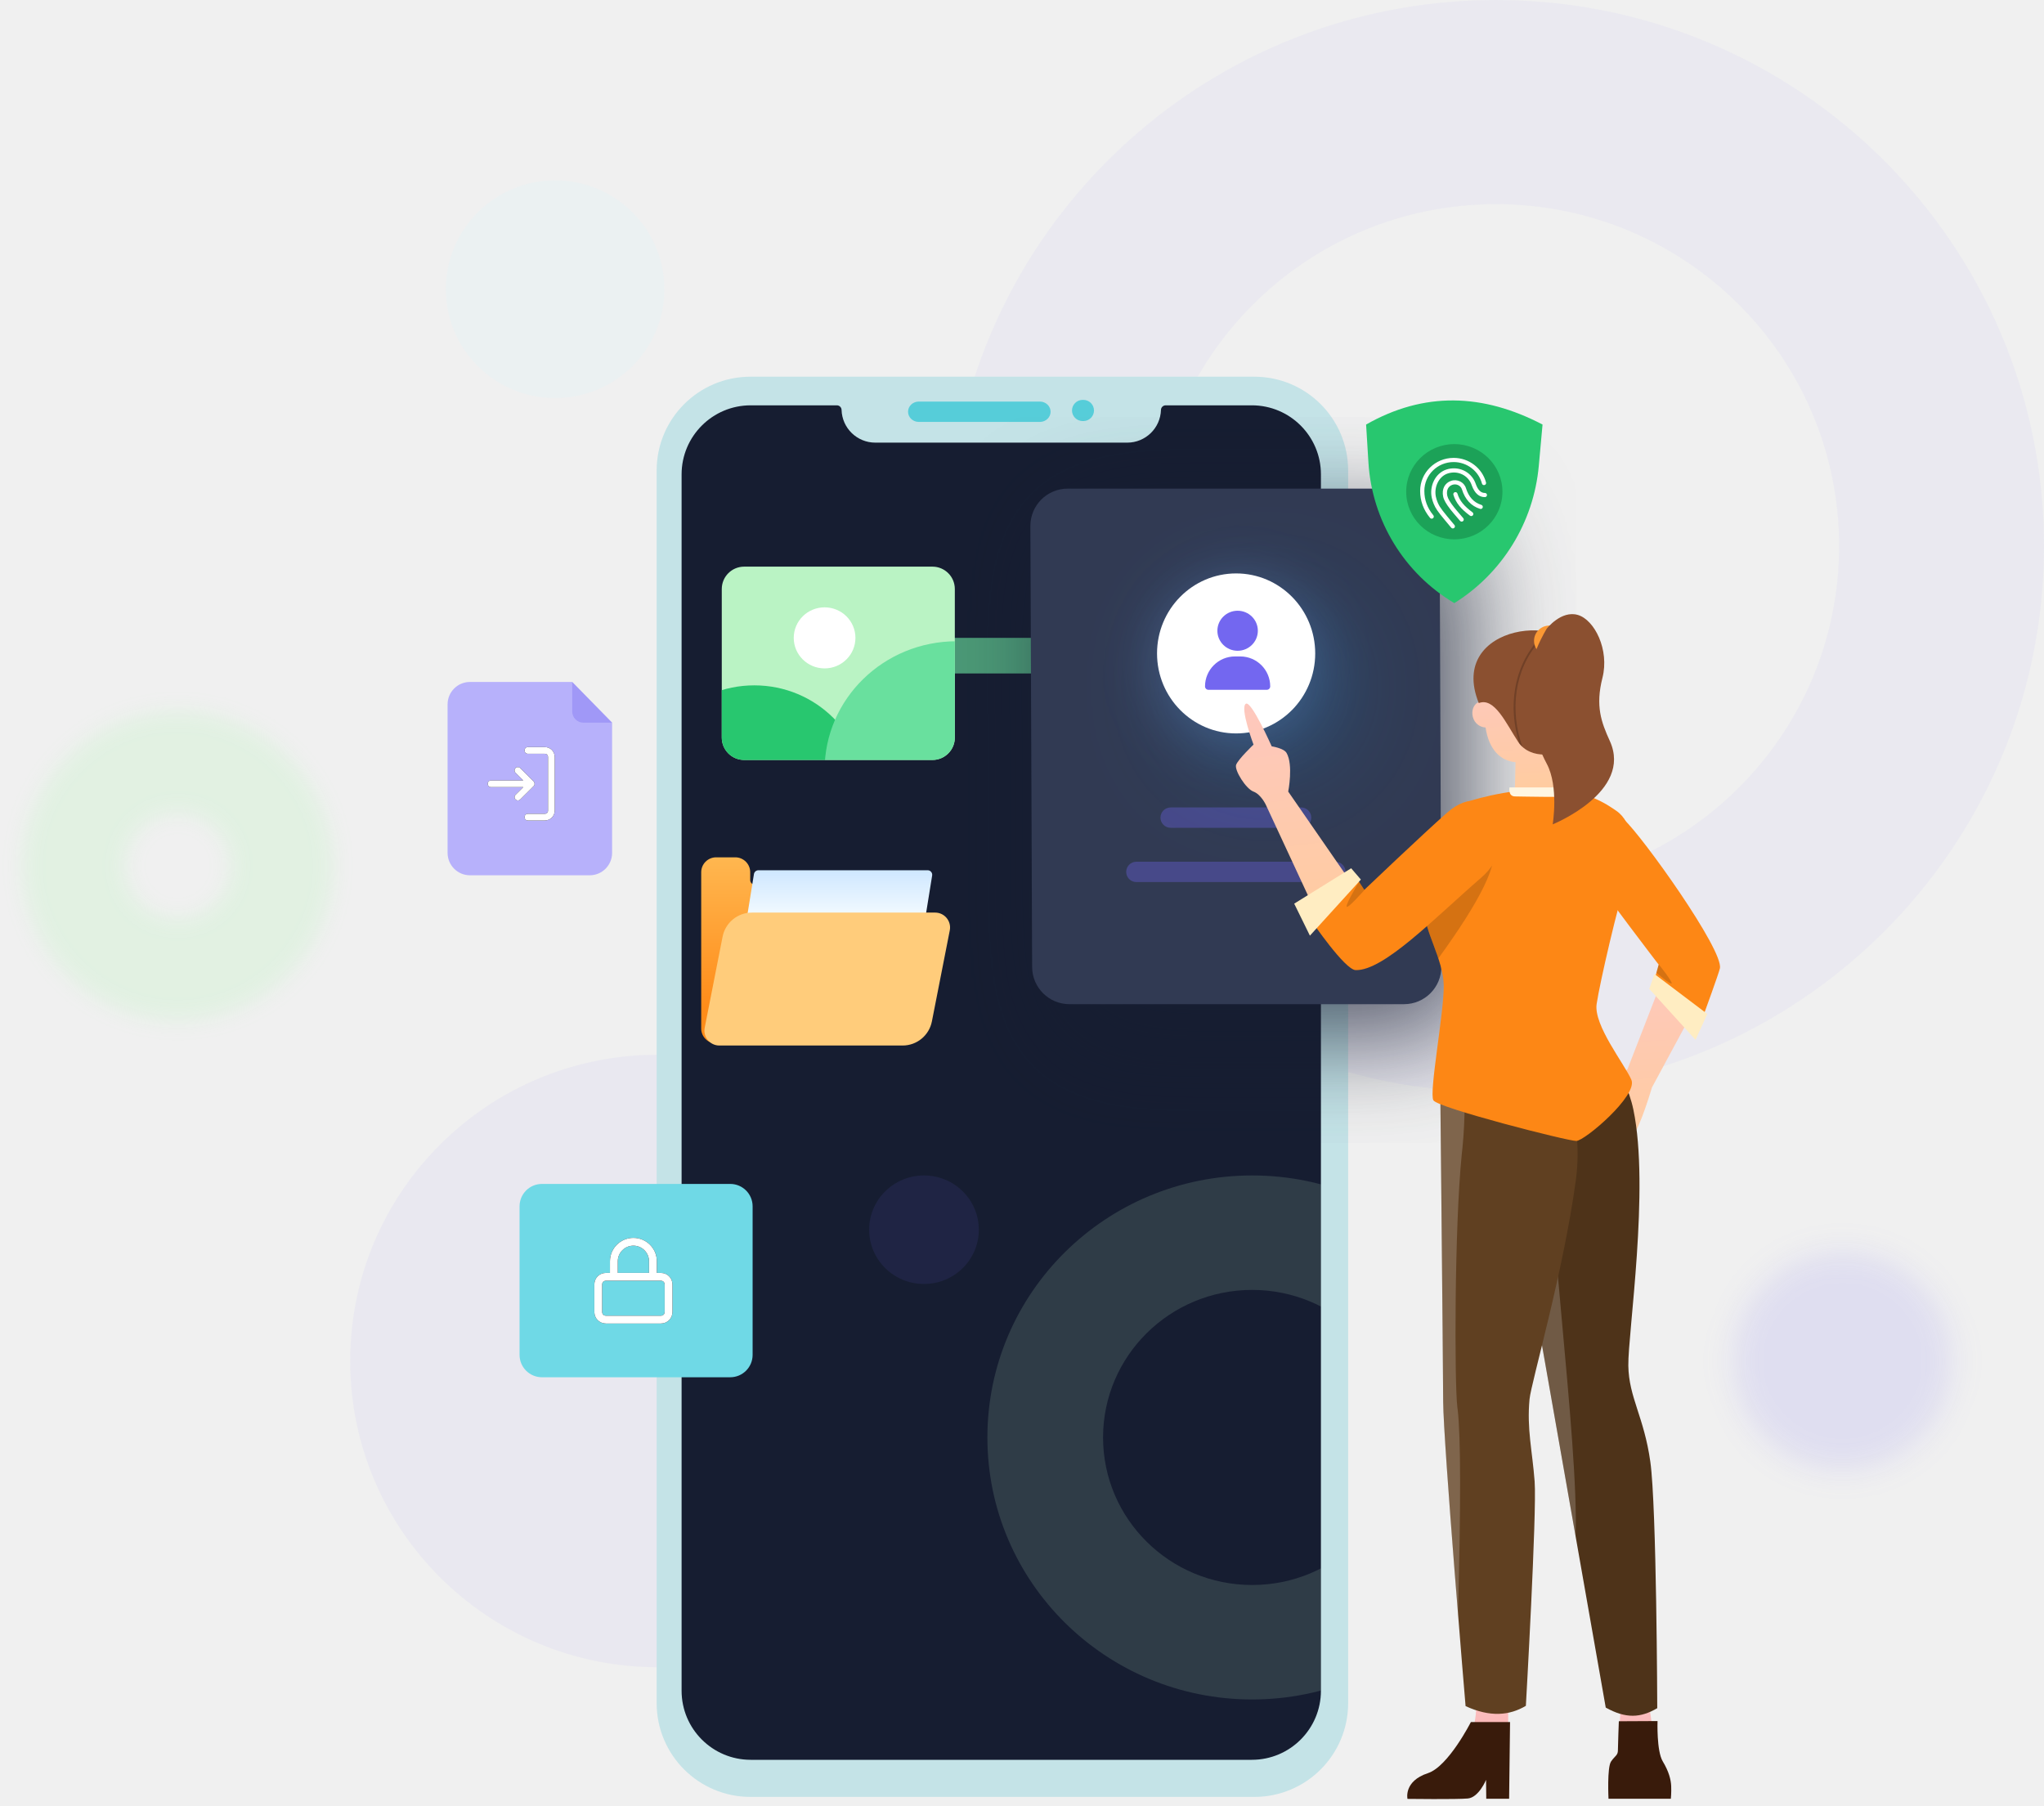
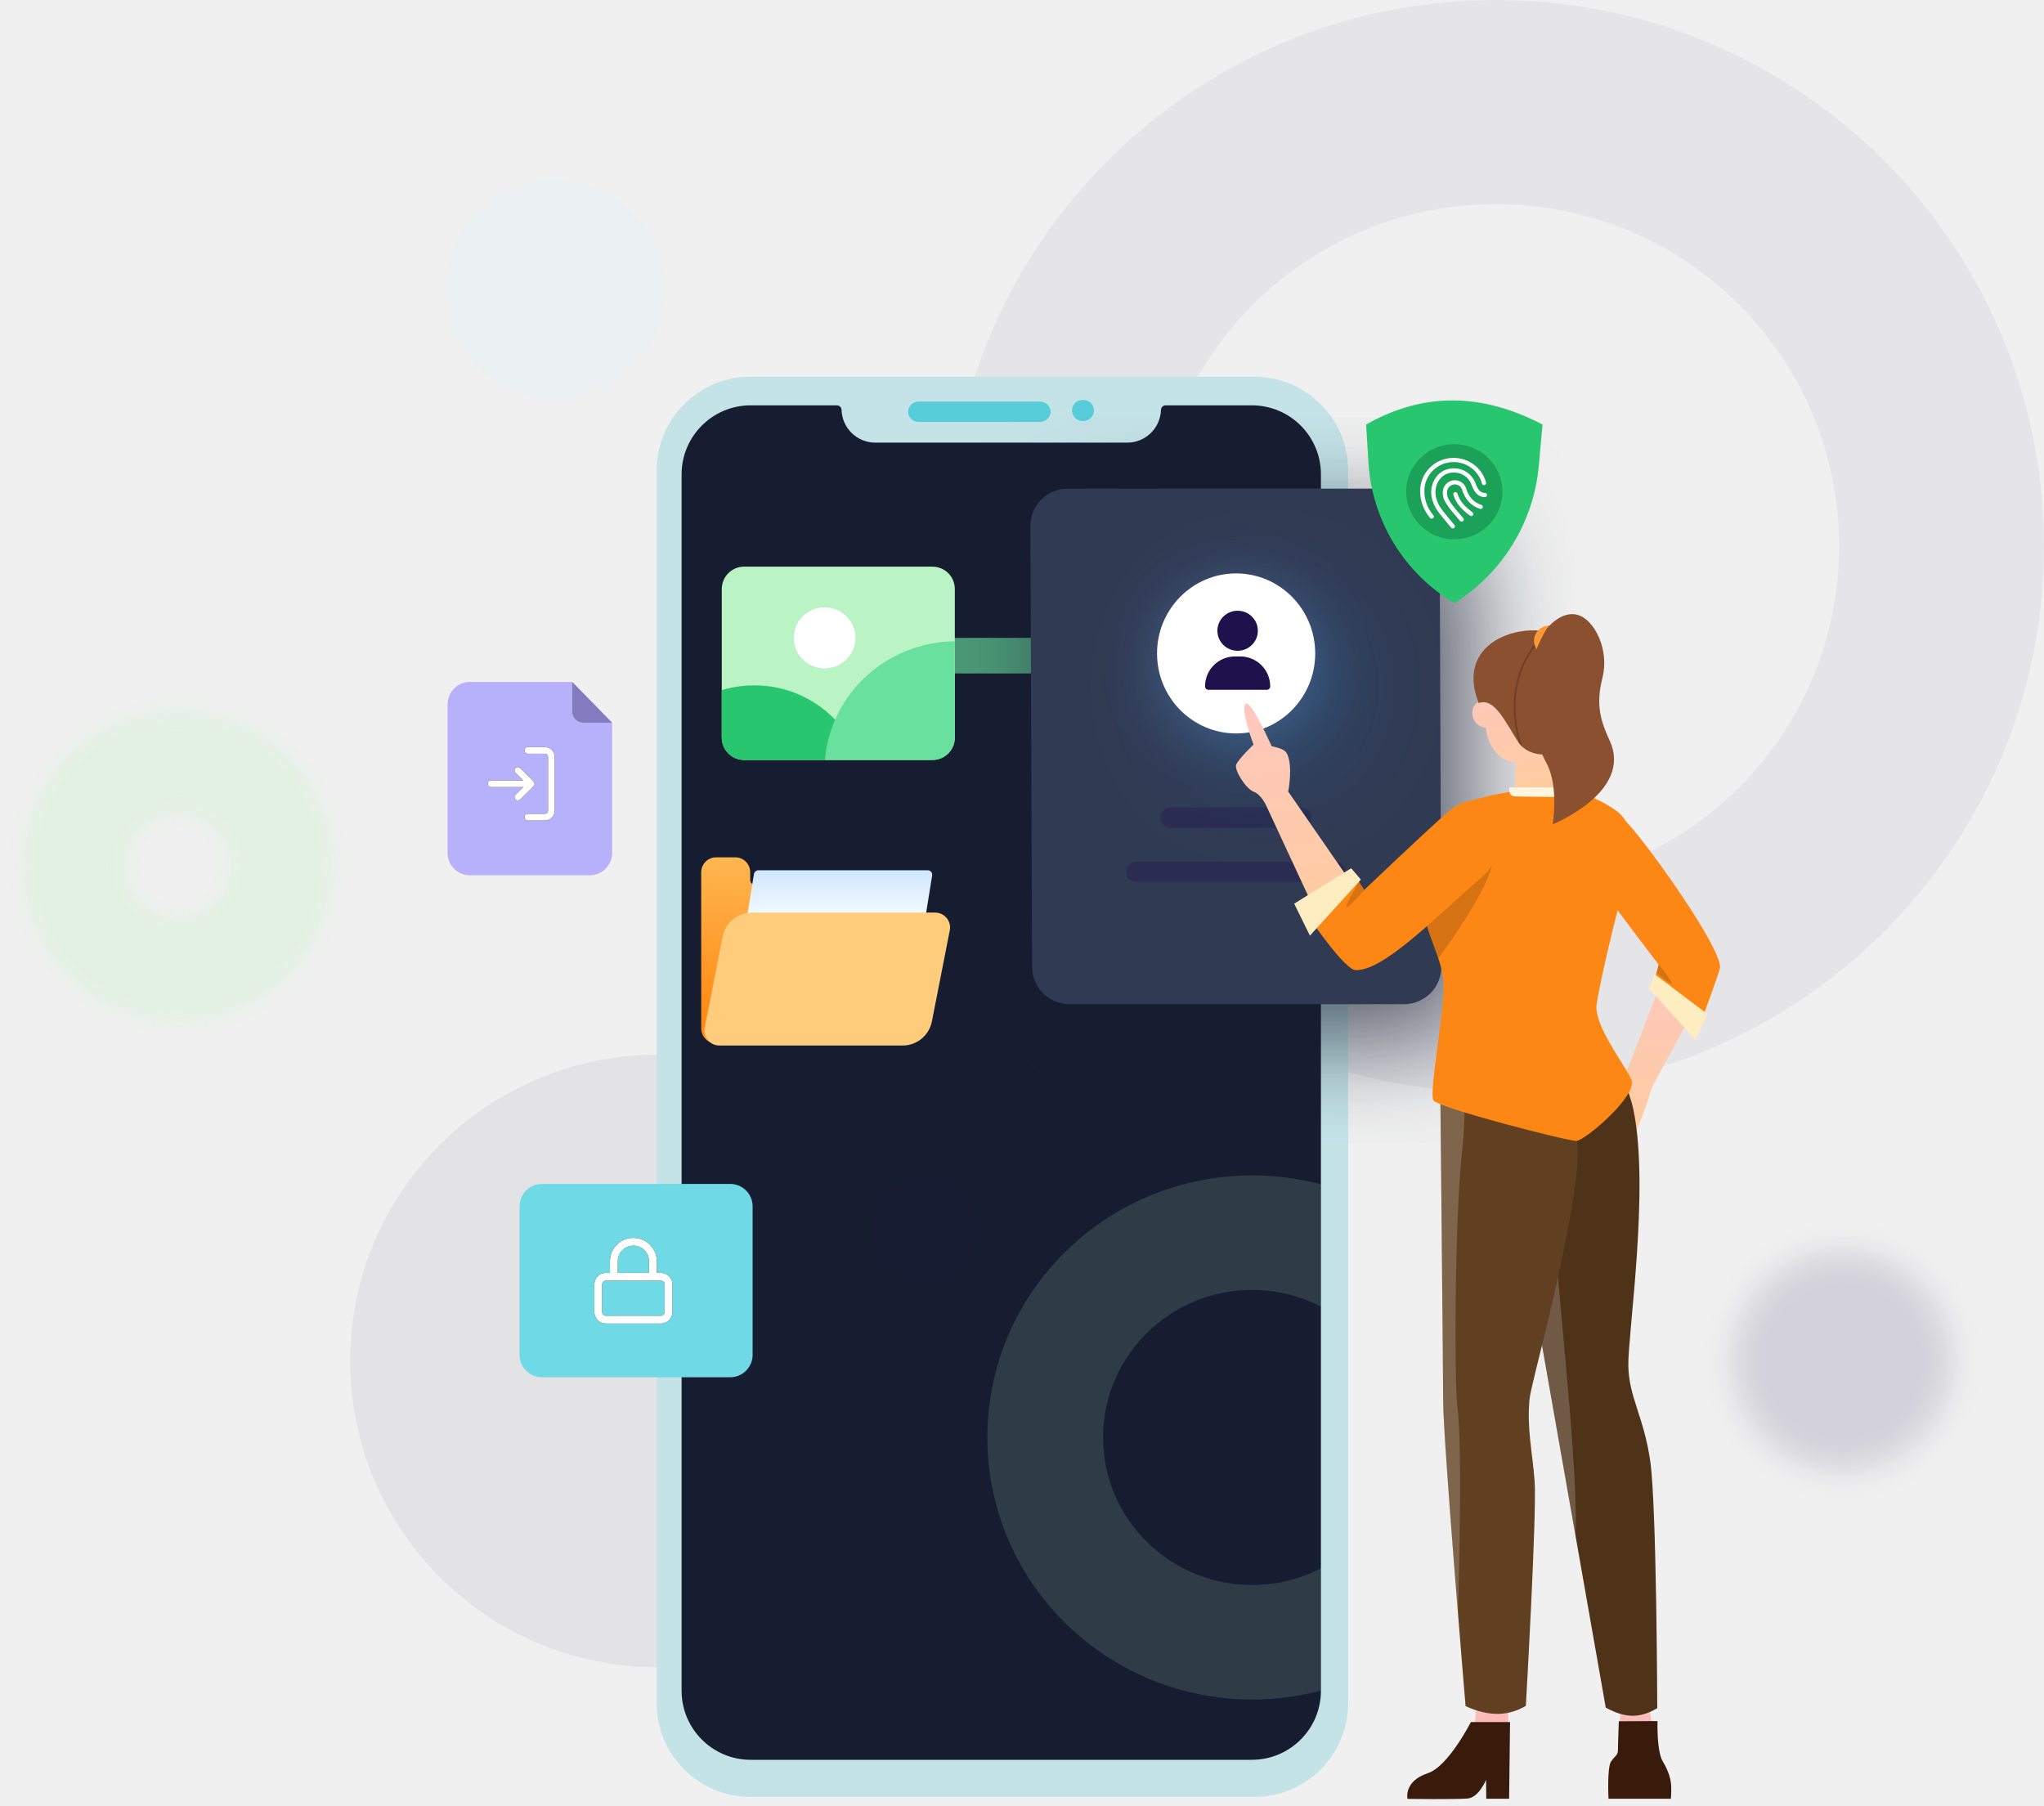
<svg xmlns="http://www.w3.org/2000/svg" width="548" height="484" viewBox="0 0 548 484" fill="none">
  <g id="Illustration">
    <g id="Shape">
-       <path id="Oval" opacity="0.053" fill-rule="evenodd" clip-rule="evenodd" d="M548 146.415C548 65.552 482.211 0 401.056 0C319.901 0 254.111 65.552 254.111 146.415C254.111 227.278 319.901 292.831 401.056 292.831C482.211 292.831 548 227.278 548 146.415ZM309.044 146.415C309.044 95.781 350.239 54.735 401.056 54.735C451.872 54.735 493.067 95.781 493.067 146.415C493.067 197.049 451.872 238.096 401.056 238.096C350.239 238.096 309.044 197.049 309.044 146.415Z" fill="#7367F0" />
+       <path id="Oval" opacity="0.053" fill-rule="evenodd" clip-rule="evenodd" d="M548 146.415C548 65.552 482.211 0 401.056 0C319.901 0 254.111 65.552 254.111 146.415C254.111 227.278 319.901 292.831 401.056 292.831C482.211 292.831 548 227.278 548 146.415ZM309.044 146.415C309.044 95.781 350.239 54.735 401.056 54.735C451.872 54.735 493.067 95.781 493.067 146.415C493.067 197.049 451.872 238.096 401.056 238.096C350.239 238.096 309.044 197.049 309.044 146.415Z" fill="#1d124c" />
      <g id="Oval_2" opacity="0.141" filter="url(#filter0_f)">
        <path fill-rule="evenodd" clip-rule="evenodd" d="M89.314 232.166C89.314 209.243 70.664 190.659 47.657 190.659C24.651 190.659 6 209.243 6 232.166C6 255.09 24.651 273.673 47.657 273.673C70.664 273.673 89.314 255.09 89.314 232.166ZM33.466 232.166C33.466 224.357 39.82 218.027 47.657 218.027C55.495 218.027 61.848 224.357 61.848 232.166C61.848 239.976 55.495 246.306 47.657 246.306C39.82 246.306 33.466 239.976 33.466 232.166Z" fill="#8BF78F" />
      </g>
-       <ellipse id="Oval_3" cx="176.29" cy="364.898" rx="82.399" ry="82.102" fill="#7367F0" fill-opacity="0.061" />
+       <ellipse id="Oval_3" cx="176.29" cy="364.898" rx="82.399" ry="82.102" fill="#1d124c" fill-opacity="0.061" />
      <ellipse id="Oval_4" opacity="0.141" cx="148.825" cy="77.541" rx="29.297" ry="29.192" fill="#CEF5FF" />
      <g id="Oval_5" filter="url(#filter1_f)">
-         <ellipse cx="493.983" cy="364.898" rx="29.297" ry="29.192" fill="#7367F0" fill-opacity="0.136" />
+         <ellipse cx="493.983" cy="364.898" rx="29.297" ry="29.192" fill="#1d124c" fill-opacity="0.136" />
      </g>
    </g>
    <g id="File Organizer">
      <g id="Phone3">
        <path id="Rectangle" fill-rule="evenodd" clip-rule="evenodd" d="M176.051 126.137C176.051 112.254 187.305 101 201.188 101H336.301C350.184 101 361.438 112.254 361.438 126.137V456.637C361.438 470.52 350.184 481.774 336.301 481.774H201.188C187.305 481.774 176.051 470.52 176.051 456.637V126.137Z" fill="#C4E3E7" />
        <g id="Group 48">
          <path id="Rectangle_2" fill-rule="evenodd" clip-rule="evenodd" d="M182.737 127.195C182.737 116.966 191.03 108.673 201.259 108.673H224.364C225.046 108.673 225.605 109.216 225.625 109.898V109.898C225.768 114.787 229.772 118.676 234.663 118.676H302.219C307.11 118.676 311.114 114.787 311.257 109.898V109.898C311.277 109.216 311.835 108.673 312.518 108.673H335.622C345.852 108.673 354.144 116.966 354.144 127.195V453.306C354.144 463.535 345.852 471.828 335.622 471.828H201.259C191.03 471.828 182.737 463.535 182.737 453.306V127.195Z" fill="#161D31" />
          <mask id="mask0" mask-type="alpha" maskUnits="userSpaceOnUse" x="182" y="108" width="173" height="364">
            <path id="Rectangle_3" fill-rule="evenodd" clip-rule="evenodd" d="M182.737 127.195C182.737 116.966 191.03 108.673 201.259 108.673H224.364C225.046 108.673 225.605 109.216 225.625 109.898V109.898C225.768 114.787 229.772 118.676 234.663 118.676H302.219C307.11 118.676 311.114 114.787 311.257 109.898V109.898C311.277 109.216 311.835 108.673 312.518 108.673H335.622C345.852 108.673 354.144 116.966 354.144 127.195V453.306C354.144 463.535 345.852 471.828 335.622 471.828H201.259C191.03 471.828 182.737 463.535 182.737 453.306V127.195Z" fill="white" />
          </mask>
          <g mask="url(#mask0)">
-             <ellipse id="Oval_6" opacity="0.099" cx="247.722" cy="329.703" rx="14.702" ry="14.55" fill="#7367F0" />
+             <ellipse id="Oval_6" opacity="0.099" cx="247.722" cy="329.703" rx="14.702" ry="14.55" fill="#1d124c" />
            <path id="Oval_7" opacity="0.141" fill-rule="evenodd" clip-rule="evenodd" d="M335.704 315.153C374.906 315.153 406.686 346.604 406.686 385.401C406.686 424.198 374.906 455.649 335.704 455.649C296.501 455.649 264.722 424.198 264.722 385.401C264.722 346.604 296.501 315.153 335.704 315.153ZM335.704 345.844C313.629 345.844 295.733 363.555 295.733 385.401C295.733 407.248 313.629 424.958 335.704 424.958C357.779 424.958 375.674 407.248 375.674 385.401C375.674 363.555 357.779 345.844 335.704 345.844Z" fill="#C8F5D0" />
            <path id="Rectangle_4" fill-rule="evenodd" clip-rule="evenodd" d="M203.617 175.795C203.617 173.158 205.755 171.021 208.391 171.021H329.781C332.417 171.021 334.555 173.158 334.555 175.795V175.795C334.555 178.431 332.417 180.569 329.781 180.569H208.391C205.755 180.569 203.617 178.431 203.617 175.795V175.795Z" fill="#68DE9E" fill-opacity="0.642" />
          </g>
        </g>
        <path id="Path" d="M278.793 107.666C280.378 107.666 281.664 108.888 281.664 110.394C281.664 111.868 280.435 113.068 278.898 113.121L278.793 113.122H246.324C244.738 113.122 243.452 111.901 243.452 110.394C243.452 108.921 244.681 107.721 246.218 107.668L246.324 107.666H278.793Z" fill="#56CDD9" />
        <path id="Path_2" d="M290.429 107.211C292.015 107.211 293.301 108.484 293.301 110.053C293.301 111.588 292.072 112.838 290.535 112.893L290.429 112.895H290.279C288.693 112.895 287.407 111.623 287.407 110.053C287.407 108.519 288.636 107.268 290.173 107.213L290.279 107.211H290.429Z" fill="#56CDD9" />
      </g>
      <g id="Icon54">
        <g id="Group 37">
          <path id="Rectangle_5" fill-rule="evenodd" clip-rule="evenodd" d="M187.996 233.861C187.996 231.652 189.787 229.861 191.996 229.861L197.132 229.861C199.341 229.861 201.132 231.652 201.132 233.861V235.965C201.132 236.638 201.678 237.184 202.351 237.184H243.654C245.864 237.184 247.654 238.975 247.654 241.184V275.755C247.654 277.964 245.864 279.755 243.654 279.755H191.996C189.787 279.755 187.996 277.964 187.996 275.755V233.861Z" fill="url(#paint0_linear)" />
          <path id="Rectangle_6" fill-rule="evenodd" clip-rule="evenodd" d="M202.134 234.351C202.23 233.76 202.74 233.326 203.338 233.326H248.707C249.458 233.326 250.031 233.998 249.911 234.739L243.1 276.997C243.005 277.588 242.495 278.022 241.897 278.022H196.527C195.776 278.022 195.204 277.35 195.323 276.609L202.134 234.351Z" fill="url(#paint1_linear)" />
          <path id="Rectangle_7" fill-rule="evenodd" clip-rule="evenodd" d="M250.713 244.677C253.232 244.677 255.124 246.976 254.638 249.448L249.842 273.86C249.105 277.612 245.816 280.318 241.992 280.318H192.858C190.34 280.318 188.448 278.018 188.933 275.547L193.73 251.135C194.467 247.383 197.756 244.677 201.579 244.677L250.713 244.677Z" fill="#FFCC7B" />
        </g>
      </g>
      <g id="Group 28">
        <path id="Rectangle_8" fill-rule="evenodd" clip-rule="evenodd" d="M120 188.842C120 185.528 122.686 182.842 126 182.842H153.414L164.105 193.754V228.675C164.105 231.989 161.419 234.675 158.105 234.675H126C122.686 234.675 120 231.989 120 228.675V188.842Z" fill="#B7B1FB" />
        <g id="Icon">
          <path id="Mask" fill-rule="evenodd" clip-rule="evenodd" d="M146.031 219.984C147.557 219.984 148.724 218.821 148.724 217.3V202.986C148.724 201.465 147.557 200.302 146.031 200.302H141.543C141.005 200.302 140.646 200.66 140.646 201.197C140.646 201.734 141.005 202.092 141.543 202.092H146.031C146.57 202.092 146.929 202.45 146.929 202.986V217.3C146.929 217.837 146.57 218.195 146.031 218.195H141.543C141.005 218.195 140.646 218.553 140.646 219.089C140.646 219.626 141.005 219.984 141.543 219.984H146.031ZM143.249 209.785C143.338 210.054 143.338 210.322 143.249 210.501C143.249 210.591 143.159 210.68 143.069 210.77L139.479 214.348C139.299 214.527 139.03 214.616 138.85 214.616C138.671 214.616 138.401 214.527 138.222 214.348C137.863 213.99 137.863 213.453 138.222 213.096L140.286 211.038H131.669C131.131 211.038 130.771 210.68 130.771 210.143C130.771 209.607 131.131 209.249 131.669 209.249H140.286L138.222 207.191C137.863 206.833 137.863 206.296 138.222 205.939C138.581 205.581 139.12 205.581 139.479 205.939L143.069 209.517C143.114 209.562 143.136 209.607 143.159 209.651C143.181 209.696 143.204 209.741 143.249 209.785Z" fill="black" />
          <mask id="mask1" mask-type="alpha" maskUnits="userSpaceOnUse" x="130" y="200" width="19" height="20">
            <path id="Mask_2" fill-rule="evenodd" clip-rule="evenodd" d="M146.031 219.984C147.557 219.984 148.724 218.821 148.724 217.3V202.986C148.724 201.465 147.557 200.302 146.031 200.302H141.543C141.005 200.302 140.646 200.66 140.646 201.197C140.646 201.734 141.005 202.092 141.543 202.092H146.031C146.57 202.092 146.929 202.45 146.929 202.986V217.3C146.929 217.837 146.57 218.195 146.031 218.195H141.543C141.005 218.195 140.646 218.553 140.646 219.089C140.646 219.626 141.005 219.984 141.543 219.984H146.031ZM143.249 209.785C143.338 210.054 143.338 210.322 143.249 210.501C143.249 210.591 143.159 210.68 143.069 210.77L139.479 214.348C139.299 214.527 139.03 214.616 138.85 214.616C138.671 214.616 138.401 214.527 138.222 214.348C137.863 213.99 137.863 213.453 138.222 213.096L140.286 211.038H131.669C131.131 211.038 130.771 210.68 130.771 210.143C130.771 209.607 131.131 209.249 131.669 209.249H140.286L138.222 207.191C137.863 206.833 137.863 206.296 138.222 205.939C138.581 205.581 139.12 205.581 139.479 205.939L143.069 209.517C143.114 209.562 143.136 209.607 143.159 209.651C143.181 209.696 143.204 209.741 143.249 209.785Z" fill="white" />
          </mask>
          <g mask="url(#mask1)">
            <g id="Icon Color">
              <rect id="ð¨ Icon Color" x="128.977" y="199.408" width="21.543" height="21.471" fill="white" />
            </g>
          </g>
        </g>
-         <path id="Path_3" opacity="0.34" d="M164.106 193.754H156.414C154.757 193.754 153.414 192.411 153.414 190.754V182.842L164.106 193.754Z" fill="#7367F0" />
+         <path id="Path_3" opacity="0.34" d="M164.106 193.754H156.414C154.757 193.754 153.414 192.411 153.414 190.754V182.842L164.106 193.754Z" fill="#1d124c" />
      </g>
      <g id="Group">
        <path id="Rectangle_9" fill-rule="evenodd" clip-rule="evenodd" d="M139.296 323.427C139.296 320.113 141.982 317.427 145.296 317.427H195.778C199.092 317.427 201.778 320.113 201.778 323.427V363.26C201.778 366.574 199.092 369.26 195.778 369.26H145.296C141.982 369.26 139.296 366.574 139.296 363.26V323.427Z" fill="#6FD9E6" />
        <g id="Icon_2">
          <path id="Mask_3" fill-rule="evenodd" clip-rule="evenodd" d="M177.147 341.283H176.1V338.152C176.1 334.708 173.272 331.89 169.816 331.89C166.36 331.89 163.533 334.708 163.533 338.152V341.283H162.485C160.705 341.283 159.344 342.64 159.344 344.415V351.721C159.344 353.495 160.705 354.852 162.485 354.852H177.147C178.927 354.852 180.289 353.495 180.289 351.721V344.415C180.289 342.64 178.927 341.283 177.147 341.283ZM165.627 338.152C165.627 335.856 167.512 333.977 169.816 333.977C172.12 333.977 174.005 335.856 174.005 338.152V341.283H165.627V338.152ZM177.147 352.764C177.775 352.764 178.194 352.347 178.194 351.721V344.415C178.194 343.788 177.775 343.371 177.147 343.371H162.485C161.857 343.371 161.438 343.788 161.438 344.415V351.721C161.438 352.347 161.857 352.764 162.485 352.764H177.147Z" fill="black" />
          <mask id="mask2" mask-type="alpha" maskUnits="userSpaceOnUse" x="159" y="331" width="22" height="24">
            <path id="Mask_4" fill-rule="evenodd" clip-rule="evenodd" d="M177.147 341.283H176.1V338.152C176.1 334.708 173.272 331.89 169.816 331.89C166.36 331.89 163.533 334.708 163.533 338.152V341.283H162.485C160.705 341.283 159.344 342.64 159.344 344.415V351.721C159.344 353.495 160.705 354.852 162.485 354.852H177.147C178.927 354.852 180.289 353.495 180.289 351.721V344.415C180.289 342.64 178.927 341.283 177.147 341.283ZM165.627 338.152C165.627 335.856 167.512 333.977 169.816 333.977C172.12 333.977 174.005 335.856 174.005 338.152V341.283H165.627V338.152ZM177.147 352.764C177.775 352.764 178.194 352.347 178.194 351.721V344.415C178.194 343.788 177.775 343.371 177.147 343.371H162.485C161.857 343.371 161.438 343.788 161.438 344.415V351.721C161.438 352.347 161.857 352.764 162.485 352.764H177.147Z" fill="white" />
          </mask>
          <g mask="url(#mask2)">
            <g id="Icon Color_2">
              <rect id="ð¨ Icon Color_2" x="157.249" y="330.846" width="25.134" height="25.049" fill="white" />
            </g>
          </g>
        </g>
      </g>
      <g id="Group 34">
        <path id="Rectangle_10" d="M193.509 157.924C193.509 154.61 196.195 151.924 199.509 151.924H249.991C253.305 151.924 255.991 154.61 255.991 157.924V197.757C255.991 201.071 253.305 203.757 249.991 203.757H199.509C196.195 203.757 193.509 201.071 193.509 197.757V157.924Z" fill="#BAF3C4" />
        <mask id="mask3" mask-type="alpha" maskUnits="userSpaceOnUse" x="193" y="151" width="63" height="53">
          <path id="Rectangle_11" d="M193.509 157.924C193.509 154.61 196.195 151.924 199.509 151.924H249.991C253.305 151.924 255.991 154.61 255.991 157.924V197.757C255.991 201.071 253.305 203.757 249.991 203.757H199.509C196.195 203.757 193.509 201.071 193.509 197.757V157.924Z" fill="white" />
        </mask>
        <g mask="url(#mask3)">
          <ellipse id="Oval_8" cx="221.074" cy="171.021" rx="8.27" ry="8.184" fill="white" />
          <ellipse id="Oval_9" cx="202.238" cy="213.306" rx="29.863" ry="29.554" fill="#28C76F" />
          <ellipse id="Oval_10" cx="256.45" cy="206.485" rx="35.376" ry="34.556" fill="#69E09E" />
        </g>
      </g>
      <g id="Group 23">
        <g id="Rectangle_12" filter="url(#filter2_d)">
          <path fill-rule="evenodd" clip-rule="evenodd" d="M276.246 141.049C276.224 135.51 280.708 131.009 286.246 131.009L375.958 131.009C381.465 131.009 385.936 135.462 385.958 140.969L386.429 259.191C386.451 264.729 381.968 269.231 376.429 269.231H286.718C281.21 269.231 276.74 264.778 276.718 259.271L276.246 141.049Z" fill="#313A53" />
        </g>
-         <path id="Rectangle_13" opacity="0.34" d="M311.123 219.216C311.123 217.71 312.344 216.488 313.851 216.488H348.825C350.332 216.488 351.553 217.71 351.553 219.216V219.216C351.553 220.723 350.332 221.944 348.825 221.944H313.851C312.344 221.944 311.123 220.723 311.123 219.216V219.216Z" fill="#7367F0" />
-         <path id="Rectangle_14" opacity="0.34" d="M301.935 233.766C301.935 232.259 303.156 231.038 304.663 231.038H358.014C359.52 231.038 360.742 232.259 360.742 233.766V233.766C360.742 235.273 359.52 236.494 358.014 236.494H304.663C303.156 236.494 301.935 235.273 301.935 233.766V233.766Z" fill="#7367F0" />
+         <path id="Rectangle_13" opacity="0.34" d="M311.123 219.216C311.123 217.71 312.344 216.488 313.851 216.488H348.825C350.332 216.488 351.553 217.71 351.553 219.216V219.216C351.553 220.723 350.332 221.944 348.825 221.944H313.851C312.344 221.944 311.123 220.723 311.123 219.216V219.216Z" fill="#1d124c" />
+         <path id="Rectangle_14" opacity="0.34" d="M301.935 233.766C301.935 232.259 303.156 231.038 304.663 231.038H358.014C359.52 231.038 360.742 232.259 360.742 233.766V233.766C360.742 235.273 359.52 236.494 358.014 236.494H304.663C303.156 236.494 301.935 235.273 301.935 233.766V233.766Z" fill="#1d124c" />
        <g id="Icon8">
          <g id="Oval_11" filter="url(#filter3_dd)">
            <ellipse cx="331.407" cy="175.192" rx="21.203" ry="21.45" fill="white" />
          </g>
          <g id="Group 70">
-             <path id="Combined Shape" fill-rule="evenodd" clip-rule="evenodd" d="M331.807 174.481C334.802 174.481 337.231 172.078 337.231 169.113C337.231 166.149 334.802 163.746 331.807 163.746C328.811 163.746 326.383 166.149 326.383 169.113C326.383 172.078 328.811 174.481 331.807 174.481ZM331.097 176.001C326.663 176.001 323.068 179.595 323.068 184.029C323.068 184.536 323.479 184.947 323.986 184.947H339.628C340.134 184.947 340.545 184.536 340.545 184.029C340.545 179.595 336.951 176.001 332.517 176.001H331.097Z" fill="#7367F0" />
+             <path id="Combined Shape" fill-rule="evenodd" clip-rule="evenodd" d="M331.807 174.481C334.802 174.481 337.231 172.078 337.231 169.113C337.231 166.149 334.802 163.746 331.807 163.746C328.811 163.746 326.383 166.149 326.383 169.113C326.383 172.078 328.811 174.481 331.807 174.481ZM331.097 176.001C326.663 176.001 323.068 179.595 323.068 184.029C323.068 184.536 323.479 184.947 323.986 184.947H339.628C340.134 184.947 340.545 184.536 340.545 184.029C340.545 179.595 336.951 176.001 332.517 176.001H331.097Z" fill="#1d124c" />
          </g>
        </g>
      </g>
      <g id="Wom3.5">
        <g id="RArm">
          <path id="Path_4" fill-rule="evenodd" clip-rule="evenodd" d="M436.346 286.631C436.346 286.631 426.071 296.69 426.701 297.674C427.331 298.664 432.509 296.363 432.509 296.363C432.509 296.363 426.049 306.93 427.378 307.742C428.707 308.554 435.504 306.91 437.588 304.732C439.672 302.554 442.889 291.562 442.889 291.562L458.517 262.597L447.183 258.715L436.346 286.631Z" fill="url(#paint2_linear)" />
          <path id="Path_5" fill-rule="evenodd" clip-rule="evenodd" d="M425.853 233.087C430.168 239.723 444.693 258.633 444.693 258.633L443.635 262.406L456.984 271.463C456.984 271.463 460.776 261.095 461.105 259.636C462.19 254.825 440.26 224.12 435.35 219.683C427.618 212.697 419.258 222.947 425.853 233.087Z" fill="#FD8715" />
          <path id="Path_6" fill-rule="evenodd" clip-rule="evenodd" d="M448.166 263.653C448.415 263.173 444.716 258.565 444.716 258.565L444.089 260.806C444.089 260.806 447.917 264.134 448.166 263.653Z" fill="black" fill-opacity="0.16" />
          <path id="Path 70" fill-rule="evenodd" clip-rule="evenodd" d="M443.552 261.14L457.734 271.858L454.574 278.79L442.174 265.14L443.552 261.14Z" fill="#FFEDC2" />
        </g>
        <g id="RLeg">
          <path id="Path_7" fill-rule="evenodd" clip-rule="evenodd" d="M434.6 456.208L433.812 469.49L443.91 469.75L442.012 456.208H434.6Z" fill="url(#paint3_linear)" />
          <path id="Path_8" fill-rule="evenodd" clip-rule="evenodd" d="M444.389 461.44C444.389 461.44 444.105 469.439 445.779 472.232C447.463 475.024 447.974 477.189 448.048 478.859C448.128 480.65 447.957 482.272 447.957 482.272H431.244C431.244 482.272 430.826 473.856 431.933 472.269C433.039 470.683 433.766 470.655 433.766 469.253C433.774 467.851 434.014 461.493 434.014 461.493L444.389 461.44Z" fill="#391B0B" />
          <path id="Path_9" fill-rule="evenodd" clip-rule="evenodd" d="M399.024 278.88L425.219 276.062L425.604 276.416C427.471 278.176 435.584 286.352 437.916 297.527C442.317 318.624 436.426 357.589 436.557 366.134C436.681 374.678 440.761 379.833 442.456 391.914C444.152 403.995 444.312 457.987 444.312 457.987C439.817 460.623 435.861 460.812 430.502 457.828L399.024 278.88Z" fill="#4E3319" />
          <path id="Path_10" fill-rule="evenodd" clip-rule="evenodd" d="M422.423 411.899L399.024 278.88L413.589 277.313C414.238 323.523 423.295 385.987 422.423 411.899Z" fill="white" fill-opacity="0.192" />
        </g>
        <g id="LLeg">
          <path id="Path_11" fill-rule="evenodd" clip-rule="evenodd" d="M404.39 454.811L395.779 454.949C395.779 454.949 396.345 463.795 393.034 466.791L392.853 466.948C388.856 470.263 404.277 469.067 404.277 469.067L404.39 454.811Z" fill="url(#paint4_linear)" />
          <path id="Path_12" fill-rule="evenodd" clip-rule="evenodd" d="M404.847 461.706L404.599 482.264L398.467 482.269L398.414 477.203C398.414 477.203 396.48 481.926 393.524 482.199C390.56 482.472 377.35 482.304 377.35 482.304C377.35 482.304 376.252 477.562 382.828 475.408C388.297 473.618 394.345 461.706 394.345 461.706H404.847Z" fill="#391B0B" />
          <path id="Path_13" fill-rule="evenodd" clip-rule="evenodd" d="M386.031 280.708L415.445 279.722L415.665 280.124C417.092 282.804 424.913 298.489 422.498 316.319C419.109 341.345 410.492 370.683 410.07 375.165C409.318 383.155 410.822 388.941 411.439 397.194C412.056 405.448 409.087 457.355 409.087 457.355C404.722 459.953 399.528 460.463 392.925 457.434C392.925 457.434 386.964 386.928 386.92 375.77C386.876 364.612 386.031 280.708 386.031 280.708Z" fill="#604021" />
          <path id="Path_14" fill-rule="evenodd" clip-rule="evenodd" d="M392.084 307.777L391.889 309.631C389.928 329.183 389.943 370.705 390.702 377.109L390.806 377.934C391.648 385.16 391.676 403.505 390.888 432.97L389.864 420.255C387.921 395.79 386.94 380.961 386.92 375.77L386.884 370.396C386.715 348.67 386.031 280.708 386.031 280.708L392.235 280.5C392.898 291.229 392.847 300.321 392.084 307.777Z" fill="white" fill-opacity="0.192" />
        </g>
        <g id="Head">
          <path id="Path_15" fill-rule="evenodd" clip-rule="evenodd" d="M397.247 188.036C393.628 188.428 393.884 194.725 398.29 195.054C399.19 201.124 402.402 204.016 406.317 204.351L406.1 213.533L423.418 213.523C423.418 213.523 418.542 207.036 418.785 198.157C419.028 189.276 418.622 180.934 418.622 180.934L396.19 181.333L397.247 188.036Z" fill="url(#paint5_linear)" />
          <path id="Path_16" fill-rule="evenodd" clip-rule="evenodd" d="M396.459 188.508C400.674 186.858 403.788 193.961 407.013 198.898C410.239 203.835 418.595 202.996 419.747 198.898C424.107 189.922 427.865 177.72 422.776 176.718C422.06 163.746 387.752 166.809 396.459 188.508Z" fill="#8B5030" />
          <path id="Combined Shape_2" fill-rule="evenodd" clip-rule="evenodd" d="M419.947 171.56H412.536H412.425L412.35 171.642C405.75 178.933 404.266 189.665 407.337 199.352C407.59 199.679 407.867 199.976 408.164 200.246C404.697 190.467 406.016 179.456 412.647 172.06H420.542C420.354 171.886 420.155 171.719 419.947 171.56Z" fill="black" fill-opacity="0.199" />
          <ellipse id="Oval_12" cx="415.413" cy="171.81" rx="4.135" ry="4.092" fill="#FB9934" />
        </g>
        <g id="Body">
          <path id="Path_17" fill-rule="evenodd" clip-rule="evenodd" d="M392.702 215.311C388.838 220.928 382.399 239.993 382.034 244.282C381.622 249.229 386.981 257.11 387.07 264.272C387.148 271.435 383.072 293.001 384.297 295.016C385.512 297.031 420.347 305.95 422.62 305.902C424.883 305.853 439.172 293.714 437.379 289.518C435.576 285.323 427.209 274.898 428.062 269.182C428.904 263.467 433.797 242.37 436.227 235.189C438.647 228.009 437.84 220.47 433.323 217.38C431.088 215.852 425.125 211.508 414.505 211.528C403.885 211.548 393.002 214.875 392.702 215.311Z" fill="#FD8715" />
          <path id="Path 68" fill-rule="evenodd" clip-rule="evenodd" d="M404.693 211.117C404.693 211.117 404.247 213.533 406.203 213.533C408.16 213.533 421.283 213.96 423.06 213.197C424.837 212.433 424.304 211.117 424.304 211.117H404.693Z" fill="#FFF6E1" />
          <path id="Path_18" fill-rule="evenodd" clip-rule="evenodd" d="M387.095 227.46L387.214 227.401C394.369 223.865 398.667 223.709 400.108 226.932C401.971 231.098 397.141 241.108 385.619 256.963C384.037 252.155 381.761 247.57 382.034 244.282C382.246 241.8 384.491 234.369 387.095 227.46Z" fill="black" fill-opacity="0.16" />
        </g>
        <g id="LArm">
          <path id="Path_19" fill-rule="evenodd" clip-rule="evenodd" d="M339.362 215.75C339.362 215.75 338.073 212.981 336.047 212.231C334.021 211.482 330.922 206.519 331.401 205.078C331.88 203.637 336.072 199.64 336.072 199.64C336.072 199.64 332.366 189.799 334.007 188.688C335.457 187.707 340.944 200.103 340.944 200.103C340.944 200.103 344.17 200.584 344.915 201.851C346.791 205.046 345.373 212.231 345.373 212.231L364.416 239.772L355.678 250.86L339.362 215.75Z" fill="url(#paint6_linear)" />
          <path id="Path_20" fill-rule="evenodd" clip-rule="evenodd" d="M387.976 217.886C381.536 223.548 365.782 238.571 365.782 238.571C365.782 238.571 363.441 235.022 363.441 235.022L351.66 246.961C351.66 246.961 360.547 260.007 363.441 260.098C370.982 260.335 384.493 246.246 397.195 235.244C408.583 225.38 399.982 207.33 387.976 217.886Z" fill="#FD8715" />
          <path id="Path_21" fill-rule="evenodd" clip-rule="evenodd" d="M365.829 238.589C365.829 238.589 361.41 243.647 361.045 243.095C360.681 242.544 364.379 236.395 364.379 236.395L365.829 238.589Z" fill="black" fill-opacity="0.16" />
          <path id="Path 69" fill-rule="evenodd" clip-rule="evenodd" d="M364.852 235.826L351.188 250.861L346.979 242.281L362.253 232.795L364.852 235.826Z" fill="#FFEDC2" />
        </g>
        <path id="Path_22" fill-rule="evenodd" clip-rule="evenodd" d="M414.689 168.553C414.689 168.553 418.558 163.565 423.026 164.874C427.494 166.182 431.536 174.204 429.617 181.744C427.707 189.285 429.282 193.586 431.598 198.668C437.82 212.339 416.278 221.019 416.278 221.019C416.278 221.019 417.959 210.889 414.689 204.772C411.322 198.472 409.41 190.394 409.41 185.45C409.41 176.854 414.689 168.553 414.689 168.553Z" fill="#8B5030" />
      </g>
      <g id="Group 39">
        <path id="Rectangle_15" fill-rule="evenodd" clip-rule="evenodd" d="M366.255 113.828C381.822 104.951 397.601 105.476 413.558 113.828L412.552 124.915C411.179 140.047 402.798 153.663 389.906 161.705V161.705V161.705C376.456 153.719 367.833 139.592 366.877 123.979L366.255 113.828Z" fill="#28C76F" />
        <ellipse id="Oval_13" cx="389.907" cy="131.836" rx="12.901" ry="12.767" fill="#1CA258" />
        <g id="Group 40">
          <path id="Path_23" fill-rule="evenodd" clip-rule="evenodd" d="M389.722 122.766C393.825 122.766 397.377 125.503 398.407 129.363C398.487 129.661 398.307 129.967 398.006 130.045C397.704 130.124 397.396 129.946 397.316 129.648C396.416 126.277 393.31 123.883 389.722 123.883C385.385 123.883 381.87 127.35 381.87 131.625C381.87 134.038 382.669 136.208 384.279 138.153C384.476 138.392 384.44 138.744 384.199 138.939C383.958 139.135 383.602 139.1 383.405 138.861C381.633 136.718 380.741 134.299 380.741 131.625C380.741 126.732 384.763 122.766 389.722 122.766Z" fill="white" />
          <path id="Path_24" fill-rule="evenodd" clip-rule="evenodd" d="M387.726 125.908C390.921 124.819 394.369 126.395 395.547 129.476L395.612 129.652C396.217 131.392 397.041 132.18 398.095 132.167C398.407 132.163 398.662 132.41 398.666 132.718C398.67 133.027 398.421 133.28 398.109 133.284C396.538 133.303 395.372 132.239 394.621 130.227L394.544 130.015C393.637 127.407 390.764 126.054 388.094 126.964C385.691 127.783 384.406 130.678 384.971 133.23C385.081 133.727 385.22 134.173 385.399 134.603L385.56 134.974C386.096 136.146 386.793 137.025 389.939 140.768C390.138 141.005 390.106 141.357 389.866 141.554C389.626 141.752 389.271 141.719 389.071 141.482L387.384 139.464C385.359 137.019 384.901 136.322 384.391 135.113L384.355 135.028C384.15 134.537 383.992 134.028 383.868 133.469C383.189 130.403 384.732 126.928 387.726 125.908Z" fill="white" />
          <path id="Path_25" fill-rule="evenodd" clip-rule="evenodd" d="M389.03 128.924C390.684 128.36 392.514 129.24 393.029 130.887C393.77 133.259 395.136 134.733 397.15 135.366C397.447 135.459 397.612 135.773 397.518 136.067C397.423 136.361 397.106 136.524 396.809 136.431C394.425 135.682 392.797 133.924 391.95 131.217C391.627 130.181 390.457 129.619 389.397 129.98C388.269 130.364 387.71 131.442 388.018 132.917C388.174 133.666 388.793 134.687 389.847 136.018L390.026 136.242C390.174 136.426 390.33 136.614 390.498 136.815L392.312 138.939C392.51 139.177 392.477 139.529 392.237 139.725C391.996 139.922 391.64 139.888 391.442 139.651L389.991 137.956L389.628 137.527C389.456 137.322 389.297 137.128 389.144 136.94L388.779 136.478C387.729 135.126 387.104 134.06 386.912 133.143C386.494 131.137 387.343 129.498 389.03 128.924Z" fill="white" />
          <path id="Path_26" fill-rule="evenodd" clip-rule="evenodd" d="M390.034 131.966C390.332 131.876 390.648 132.042 390.739 132.337C391.347 134.302 392.539 135.697 394.78 137.362C395.029 137.547 395.079 137.897 394.892 138.144C394.705 138.39 394.351 138.44 394.102 138.255C391.688 136.461 390.351 134.896 389.66 132.664C389.568 132.369 389.736 132.056 390.034 131.966Z" fill="white" />
        </g>
      </g>
    </g>
  </g>
  <defs>
    <filter id="filter0_f" x="0.563" y="185.223" width="94.187" height="93.887" filterUnits="userSpaceOnUse" color-interpolation-filters="sRGB">
      <feFlood flood-opacity="0" result="BackgroundImageFix" />
      <feBlend mode="normal" in="SourceGraphic" in2="BackgroundImageFix" result="shape" />
      <feGaussianBlur stdDeviation="2.718" result="effect1_foregroundBlur" />
    </filter>
    <filter id="filter1_f" x="456.531" y="327.551" width="74.904" height="74.693" filterUnits="userSpaceOnUse" color-interpolation-filters="sRGB">
      <feFlood flood-opacity="0" result="BackgroundImageFix" />
      <feBlend mode="normal" in="SourceGraphic" in2="BackgroundImageFix" result="shape" />
      <feGaussianBlur stdDeviation="4.077" result="effect1_foregroundBlur" />
    </filter>
    <filter id="filter2_d" x="256.246" y="112.009" width="166.183" height="194.222" filterUnits="userSpaceOnUse" color-interpolation-filters="sRGB">
      <feFlood flood-opacity="0" result="BackgroundImageFix" />
      <feColorMatrix in="SourceAlpha" type="matrix" values="0 0 0 0 0 0 0 0 0 0 0 0 0 0 0 0 0 0 127 0" />
      <feOffset dx="8" dy="9" />
      <feGaussianBlur stdDeviation="14" />
      <feColorMatrix type="matrix" values="0 0 0 0 0.086 0 0 0 0 0.114 0 0 0 0 0.192 0 0 0 0.7 0" />
      <feBlend mode="normal" in2="BackgroundImageFix" result="effect1_dropShadow" />
      <feBlend mode="normal" in="SourceGraphic" in2="effect1_dropShadow" result="shape" />
    </filter>
    <filter id="filter3_dd" x="290.204" y="134.743" width="98.405" height="98.899" filterUnits="userSpaceOnUse" color-interpolation-filters="sRGB">
      <feFlood flood-opacity="0" result="BackgroundImageFix" />
      <feColorMatrix in="SourceAlpha" type="matrix" values="0 0 0 0 0 0 0 0 0 0 0 0 0 0 0 0 0 0 127 0" />
      <feOffset dx="8" dy="9" />
      <feGaussianBlur stdDeviation="14" />
      <feColorMatrix type="matrix" values="0 0 0 0 0.076 0 0 0 0 0.583 0 0 0 0 0.879 0 0 0 0.229 0" />
      <feBlend mode="normal" in2="BackgroundImageFix" result="effect1_dropShadow" />
      <feColorMatrix in="SourceAlpha" type="matrix" values="0 0 0 0 0 0 0 0 0 0 0 0 0 0 0 0 0 0 127 0" />
      <feOffset dy="2" />
      <feGaussianBlur stdDeviation="7.5" />
      <feColorMatrix type="matrix" values="0 0 0 0 0.504 0 0 0 0 0.7 0 0 0 0 1 0 0 0 0.234 0" />
      <feBlend mode="normal" in2="effect1_dropShadow" result="effect2_dropShadow" />
      <feBlend mode="normal" in="SourceGraphic" in2="effect2_dropShadow" result="shape" />
    </filter>
    <linearGradient id="paint0_linear" x1="252.335" y1="270.363" x2="252.335" y2="212.641" gradientUnits="userSpaceOnUse">
      <stop stop-color="#FF8C19" />
      <stop offset="1" stop-color="#FFC967" />
    </linearGradient>
    <linearGradient id="paint1_linear" x1="245.482" y1="247.352" x2="245.482" y2="221.044" gradientUnits="userSpaceOnUse">
      <stop stop-color="#F8FDFF" />
      <stop offset="1" stop-color="#AAD4FF" />
    </linearGradient>
    <linearGradient id="paint2_linear" x1="424.08" y1="245.344" x2="427.481" y2="304.907" gradientUnits="userSpaceOnUse">
      <stop stop-color="#FDC6C6" />
      <stop offset="1" stop-color="#FFCCA1" />
    </linearGradient>
    <linearGradient id="paint3_linear" x1="432.065" y1="452.911" x2="433.457" y2="469.005" gradientUnits="userSpaceOnUse">
      <stop stop-color="#FDC6C6" />
      <stop offset="1" stop-color="#FAB2B2" />
    </linearGradient>
    <linearGradient id="paint4_linear" x1="390.081" y1="451.289" x2="391.397" y2="468.509" gradientUnits="userSpaceOnUse">
      <stop stop-color="#FDC6C6" />
      <stop offset="1" stop-color="#FAB2B2" />
    </linearGradient>
    <linearGradient id="paint5_linear" x1="389.777" y1="172.999" x2="392.621" y2="211.821" gradientUnits="userSpaceOnUse">
      <stop stop-color="#FDC6C6" />
      <stop offset="1" stop-color="#FFCCA1" />
    </linearGradient>
    <linearGradient id="paint6_linear" x1="325.63" y1="173.485" x2="334.537" y2="246.91" gradientUnits="userSpaceOnUse">
      <stop stop-color="#FDC6C6" />
      <stop offset="1" stop-color="#FFCCA1" />
    </linearGradient>
  </defs>
</svg>
